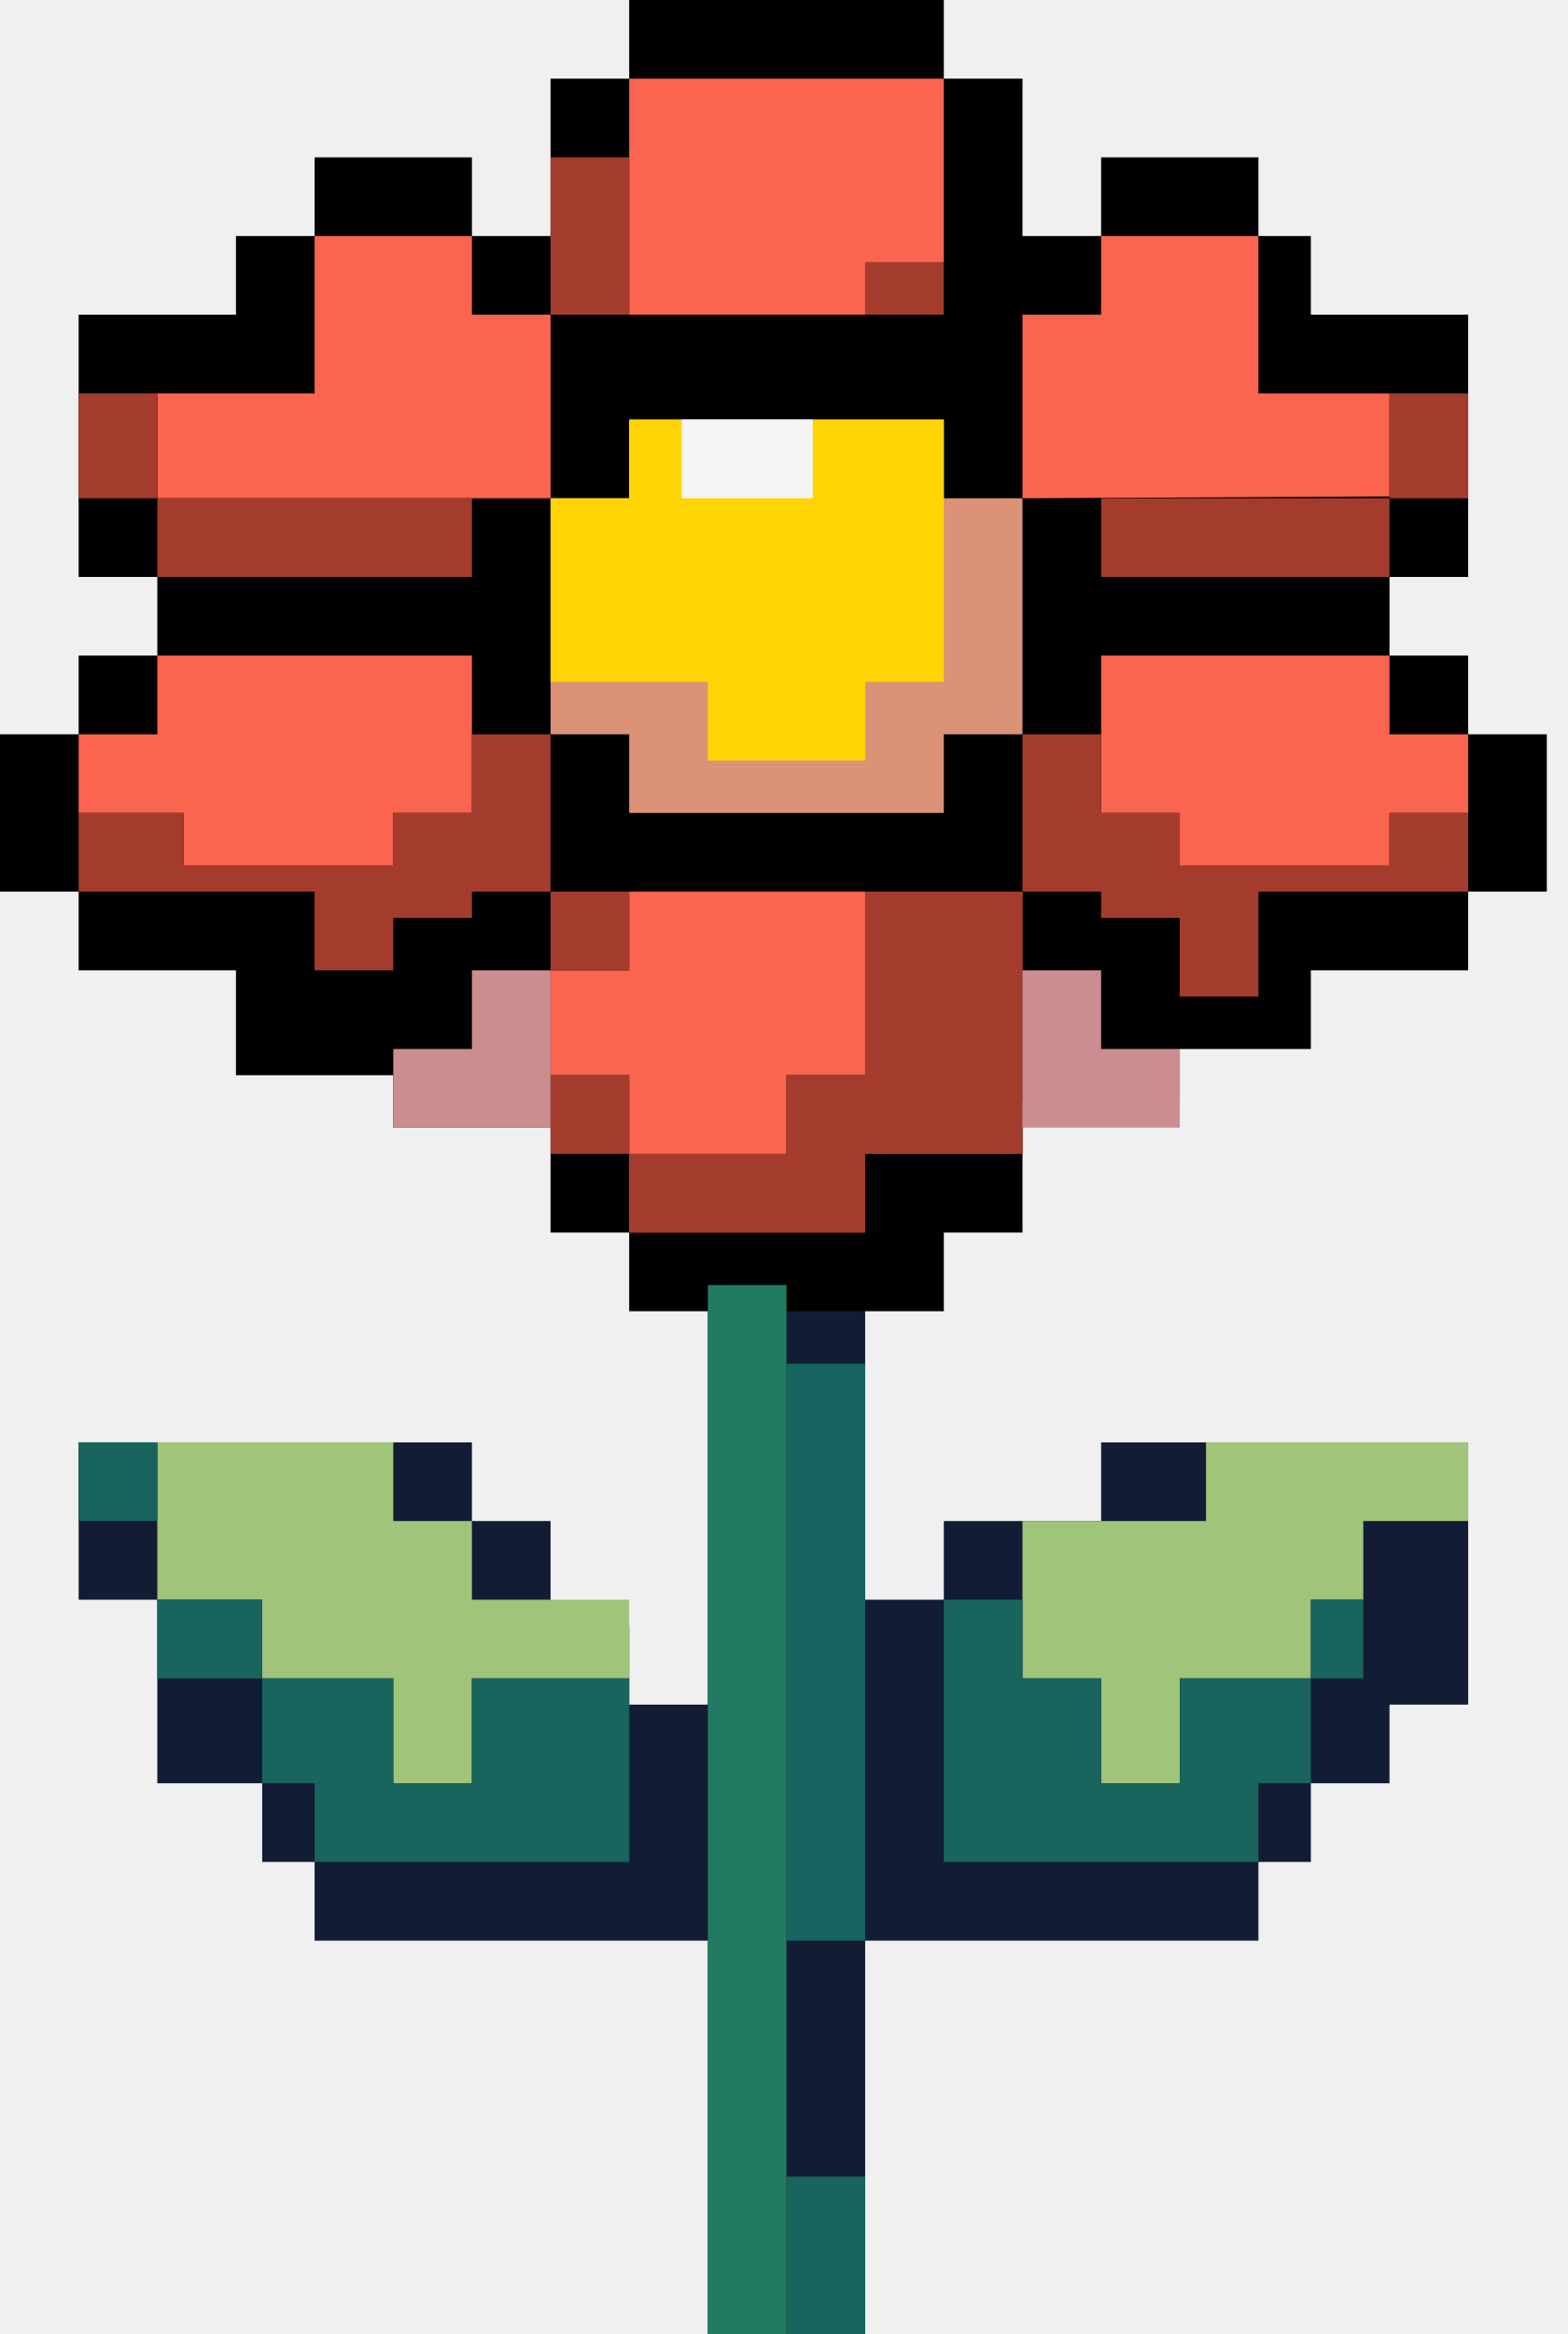
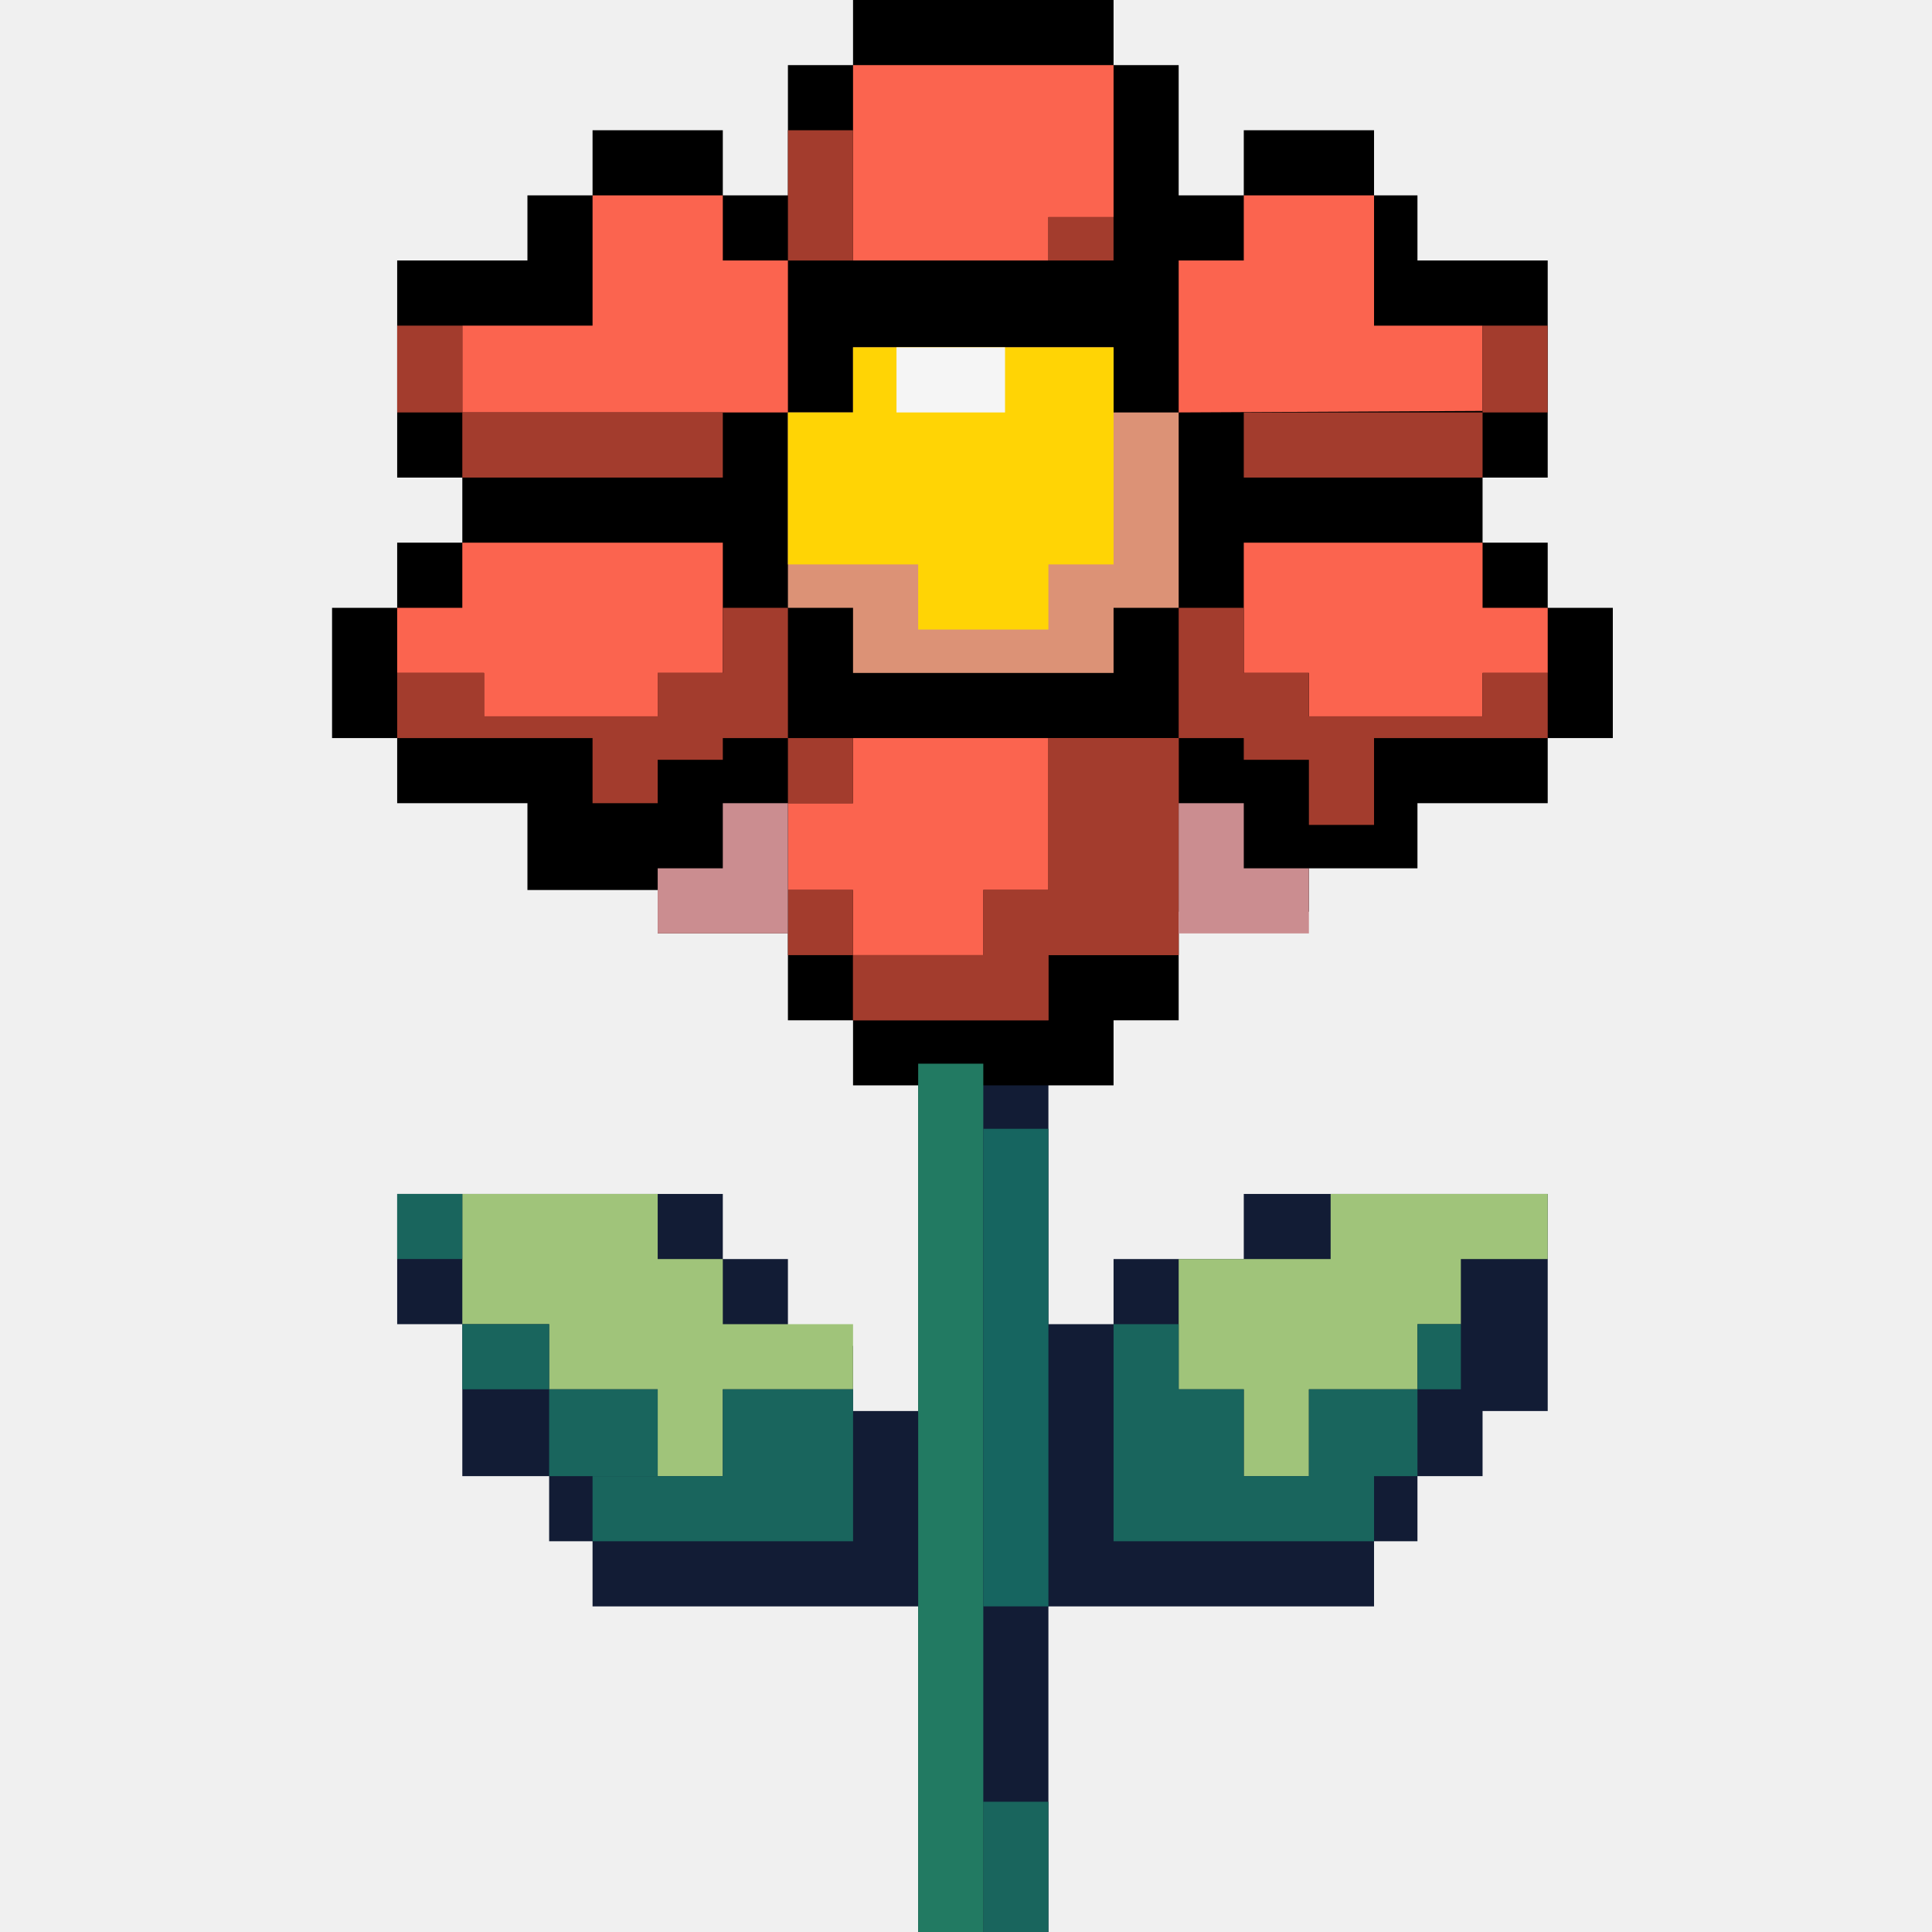
- <svg xmlns="http://www.w3.org/2000/svg" width="43" height="64" viewBox="0 0 43 64" fill="none">
-   <path d="M19.416 35.236H23.73V43.865H25.888V41.708H30.202V39.551H40.27V46.742H38.112V48.899H35.955V51.056H34.517V53.214H23.73V64H19.416V61.843V53.214H8.629V51.056H7.191V48.899H4.315V43.865H2.157V39.551H12.944V41.708H15.101V44.584H17.259V46.742H19.416V35.236Z" fill="#121C35" />
-   <path d="M17.258 0H25.888V2.157H28.045V6.472H30.202V4.315H34.517V6.472H35.955V8.629H40.27V15.82H38.112V17.977H40.27V20.135H42.427V24.449H40.27V26.607H35.955V28.764H32.36V30.202H28.045V33.798H25.888V35.955H17.258V33.798H15.101V30.921H10.787V29.483H6.472V26.607H2.157V24.449H0V20.135H2.157V17.977H4.315V15.82H2.157V8.629H6.472V6.472H8.629V4.315H12.944V6.472H15.101V2.157H17.258V0Z" fill="black" />
-   <path d="M4.315 10.787H8.629V6.472H12.944V8.629H15.101V10.787V13.663H4.315V10.787Z" fill="#FB644F" />
-   <path d="M4.315 17.977H12.944V22.292H10.787V23.73H5.034V22.292H2.157V20.135H4.315V17.977Z" fill="#FB644F" />
-   <path d="M17.258 2.157H25.888V7.191H23.73V8.629H17.258V2.157Z" fill="#FB644F" />
-   <path d="M28.045 8.629H30.202V6.472H34.517V8.629V10.787H38.112V13.612L28.045 13.663V8.629Z" fill="#FB644F" />
-   <path d="M17.258 24.45H23.73V29.483H21.573V31.64H17.258V29.483H15.101V26.607H17.258V24.45Z" fill="#FB644F" />
-   <path d="M30.202 17.977H38.112V20.135H40.27V22.292H38.112V23.73H32.36V22.292H30.202V17.977Z" fill="#FB644F" />
-   <path d="M17.258 11.506H25.888V13.663H28.045V20.135H25.888V22.292H17.258V20.135H15.101V13.663H17.258V11.506Z" fill="#DC9276" />
-   <rect x="2.157" y="10.787" width="2.157" height="2.876" fill="#A33C2D" />
-   <rect x="15.101" y="4.315" width="2.157" height="4.315" fill="#A33C2D" />
-   <rect x="38.112" y="10.787" width="2.157" height="2.876" fill="#A33C2D" />
-   <rect x="23.73" y="7.191" width="2.157" height="1.438" fill="#A33C2D" />
-   <rect x="15.101" y="24.45" width="2.157" height="2.157" fill="#A33C2D" />
-   <rect x="15.101" y="29.483" width="2.157" height="2.157" fill="#A33C2D" />
-   <path d="M17.258 31.64H21.573V29.483H23.73V24.45H28.045V31.64H23.73V33.798H17.258V31.64Z" fill="#A33C2D" />
-   <path d="M17.258 31.64H21.573V29.483H23.73V24.45H28.045V31.64H23.73V33.798H17.258V31.64Z" fill="#A33C2D" />
-   <path d="M2.157 22.292H5.034V23.73H10.787V22.292H12.944V20.135H15.101V23.73V24.45H12.944V25.169H10.787V26.607H8.629V24.45H2.157V22.292Z" fill="#A33C2D" />
-   <rect x="4.315" y="13.663" width="8.629" height="2.157" fill="#A33C2D" />
-   <rect x="30.202" y="13.663" width="7.91" height="2.157" fill="#A33C2D" />
-   <path d="M28.045 20.135H30.202V22.292H32.359V23.73H38.112V22.292H40.27V24.45H34.517V27.326H32.359V25.169H30.202V24.45H28.045V20.135Z" fill="#A33C2D" />
-   <path d="M10.787 28.764H12.944V26.607H15.101V28.764V30.921H10.787V28.764Z" fill="#CB8D90" />
-   <path d="M28.045 26.607H30.202V28.764H32.359V30.921H30.202H28.045V26.607Z" fill="#CB8D90" />
-   <path d="M17.258 11.506H25.888V18.697H23.73V20.854H19.416V18.697H15.101V13.663H17.258V11.506Z" fill="#FFD405" />
-   <rect x="18.697" y="11.506" width="3.596" height="2.157" fill="#F5F5F5" />
-   <path d="M4.315 39.55H10.787V41.708H12.944V43.865H17.258V46.022H12.944V48.899H10.787V46.022H7.191V43.865H4.315V39.55Z" fill="#A0C47A" />
-   <path d="M40.27 39.55H33.079V41.708H30.202H28.045V46.022H30.202V48.899H32.359V46.022H35.955V43.865H37.393V41.708H40.27V39.55Z" fill="#A0C47A" />
-   <rect x="2.157" y="39.55" width="2.157" height="2.157" fill="#19655D" />
-   <rect x="35.955" y="43.865" width="1.438" height="2.157" fill="#19655D" />
-   <path d="M32.36 46.022H35.955V48.899H34.517V51.056H25.888V43.865H28.045V46.022H30.202V48.899H32.36V46.022Z" fill="#19655D" />
-   <rect x="7.191" y="46.023" width="3.596" height="2.876" fill="#19655D" />
-   <path d="M8.629 48.899H12.944V46.023H17.259V48.899V51.056H8.629V48.899Z" fill="#19655D" />
-   <rect x="4.315" y="43.865" width="2.876" height="2.157" fill="#19655D" />
-   <rect x="21.573" y="59.685" width="2.157" height="4.315" fill="#19655D" />
-   <rect x="19.416" y="35.236" width="2.157" height="28.764" fill="#227A62" />
-   <rect x="21.573" y="37.393" width="2.157" height="15.82" fill="#166560" />
+ <svg xmlns="http://www.w3.org/2000/svg" width="64" height="64" viewBox="0 0 64 64" fill="none">
+   <g clip-path="url(#clip0_1012_16931)">
+     <path d="M30.416 35.236H34.73V43.865H36.888V41.708H41.202V39.551H51.27V46.742H49.112V48.899H46.955V51.056H45.517V53.214H34.73V64H30.416V61.843V53.214H19.629V51.056H18.191V48.899H15.315V43.865H13.157V39.551H23.944V41.708H26.101V44.584H28.259V46.742H30.416V35.236Z" fill="#121C35" />
+     <path d="M28.258 0H36.888V2.157H39.045V6.472H41.202V4.315H45.517V6.472H46.955V8.629H51.27V15.82H49.112V17.977H51.27V20.135H53.427V24.449H51.27V26.607H46.955V28.764H43.36V30.202H39.045V33.798H36.888V35.955H28.258V33.798H26.101V30.921H21.787V29.483H17.472V26.607H13.157V24.449H11V20.135H13.157V17.977H15.315V15.82H13.157V8.629H17.472V6.472H19.629V4.315H23.944V6.472H26.101V2.157H28.258V0Z" fill="black" />
+     <path d="M15.315 10.787H19.629V6.472H23.944V8.629H26.101V10.787V13.663H15.315V10.787Z" fill="#FB644F" />
+     <path d="M15.315 17.977H23.944V22.292H21.787V23.73H16.034V22.292H13.157V20.135H15.315V17.977Z" fill="#FB644F" />
+     <path d="M28.258 2.157H36.888V7.191H34.73V8.629H28.258V2.157Z" fill="#FB644F" />
+     <path d="M39.045 8.629H41.202V6.472H45.517V8.629V10.787H49.112V13.612L39.045 13.663V8.629Z" fill="#FB644F" />
+     <path d="M28.258 24.45H34.73V29.483H32.573V31.64H28.258V29.483H26.101V26.607H28.258V24.45Z" fill="#FB644F" />
+     <path d="M41.202 17.977H49.112V20.135H51.27V22.292H49.112V23.73H43.36V22.292H41.202V17.977Z" fill="#FB644F" />
+     <path d="M28.258 11.506H36.888V13.663H39.045V20.135H36.888V22.292H28.258V20.135H26.101V13.663H28.258V11.506Z" fill="#DC9276" />
+     <rect x="13.157" y="10.787" width="2.157" height="2.876" fill="#A33C2D" />
+     <rect x="26.101" y="4.315" width="2.157" height="4.315" fill="#A33C2D" />
+     <rect x="49.112" y="10.787" width="2.157" height="2.876" fill="#A33C2D" />
+     <rect x="34.73" y="7.191" width="2.157" height="1.438" fill="#A33C2D" />
+     <rect x="26.101" y="24.45" width="2.157" height="2.157" fill="#A33C2D" />
+     <rect x="26.101" y="29.483" width="2.157" height="2.157" fill="#A33C2D" />
+     <path d="M28.258 31.64H32.573V29.483H34.73V24.45H39.045V31.64H34.73V33.798H28.258V31.64Z" fill="#A33C2D" />
+     <path d="M28.258 31.64H32.573V29.483H34.73V24.45H39.045V31.64H34.73V33.798H28.258V31.64Z" fill="#A33C2D" />
+     <path d="M13.157 22.292H16.034V23.73H21.787V22.292H23.944V20.135H26.101V23.73V24.45H23.944V25.169H21.787V26.607H19.629V24.45H13.157V22.292Z" fill="#A33C2D" />
+     <rect x="15.315" y="13.663" width="8.629" height="2.157" fill="#A33C2D" />
+     <rect x="41.202" y="13.663" width="7.91" height="2.157" fill="#A33C2D" />
+     <path d="M39.045 20.135H41.202V22.292H43.359V23.73H49.112V22.292H51.27V24.45H45.517V27.326H43.359V25.169H41.202V24.45H39.045V20.135Z" fill="#A33C2D" />
+     <path d="M21.787 28.764H23.944V26.607H26.101V28.764V30.921H21.787V28.764Z" fill="#CB8D90" />
+     <path d="M39.045 26.607H41.202V28.764H43.359V30.921H41.202H39.045V26.607Z" fill="#CB8D90" />
+     <path d="M28.258 11.506H36.888V18.697H34.73V20.854H30.416V18.697H26.101V13.663H28.258V11.506Z" fill="#FFD405" />
+     <rect x="29.697" y="11.506" width="3.596" height="2.157" fill="#F5F5F5" />
+     <path d="M15.315 39.55H21.787V41.708H23.944V43.865H28.258V46.022H23.944V48.899H21.787V46.022H18.191V43.865H15.315V39.55Z" fill="#A0C47A" />
+     <path d="M51.27 39.55H44.079V41.708H41.202H39.045V46.022H41.202V48.899H43.359V46.022H46.955V43.865H48.393V41.708H51.27V39.55Z" fill="#A0C47A" />
+     <rect x="13.157" y="39.55" width="2.157" height="2.157" fill="#19655D" />
+     <rect x="46.955" y="43.865" width="1.438" height="2.157" fill="#19655D" />
+     <path d="M43.36 46.022H46.955V48.899H45.517V51.056H36.888V43.865H39.045V46.022H41.202V48.899H43.36V46.022Z" fill="#19655D" />
+     <rect x="18.191" y="46.023" width="3.596" height="2.876" fill="#19655D" />
+     <path d="M19.629 48.899H23.944V46.023H28.259V48.899V51.056H19.629V48.899Z" fill="#19655D" />
+     <rect x="15.315" y="43.865" width="2.876" height="2.157" fill="#19655D" />
+     <rect x="32.573" y="59.685" width="2.157" height="4.315" fill="#19655D" />
+     <rect x="30.416" y="35.236" width="2.157" height="28.764" fill="#227A62" />
+     <rect x="32.573" y="37.393" width="2.157" height="15.82" fill="#166560" />
+   </g>
+   <defs>
+     <clipPath id="clip0_1012_16931">
+       <rect width="42.427" height="64" fill="white" transform="translate(11)" />
+     </clipPath>
+   </defs>
</svg>
